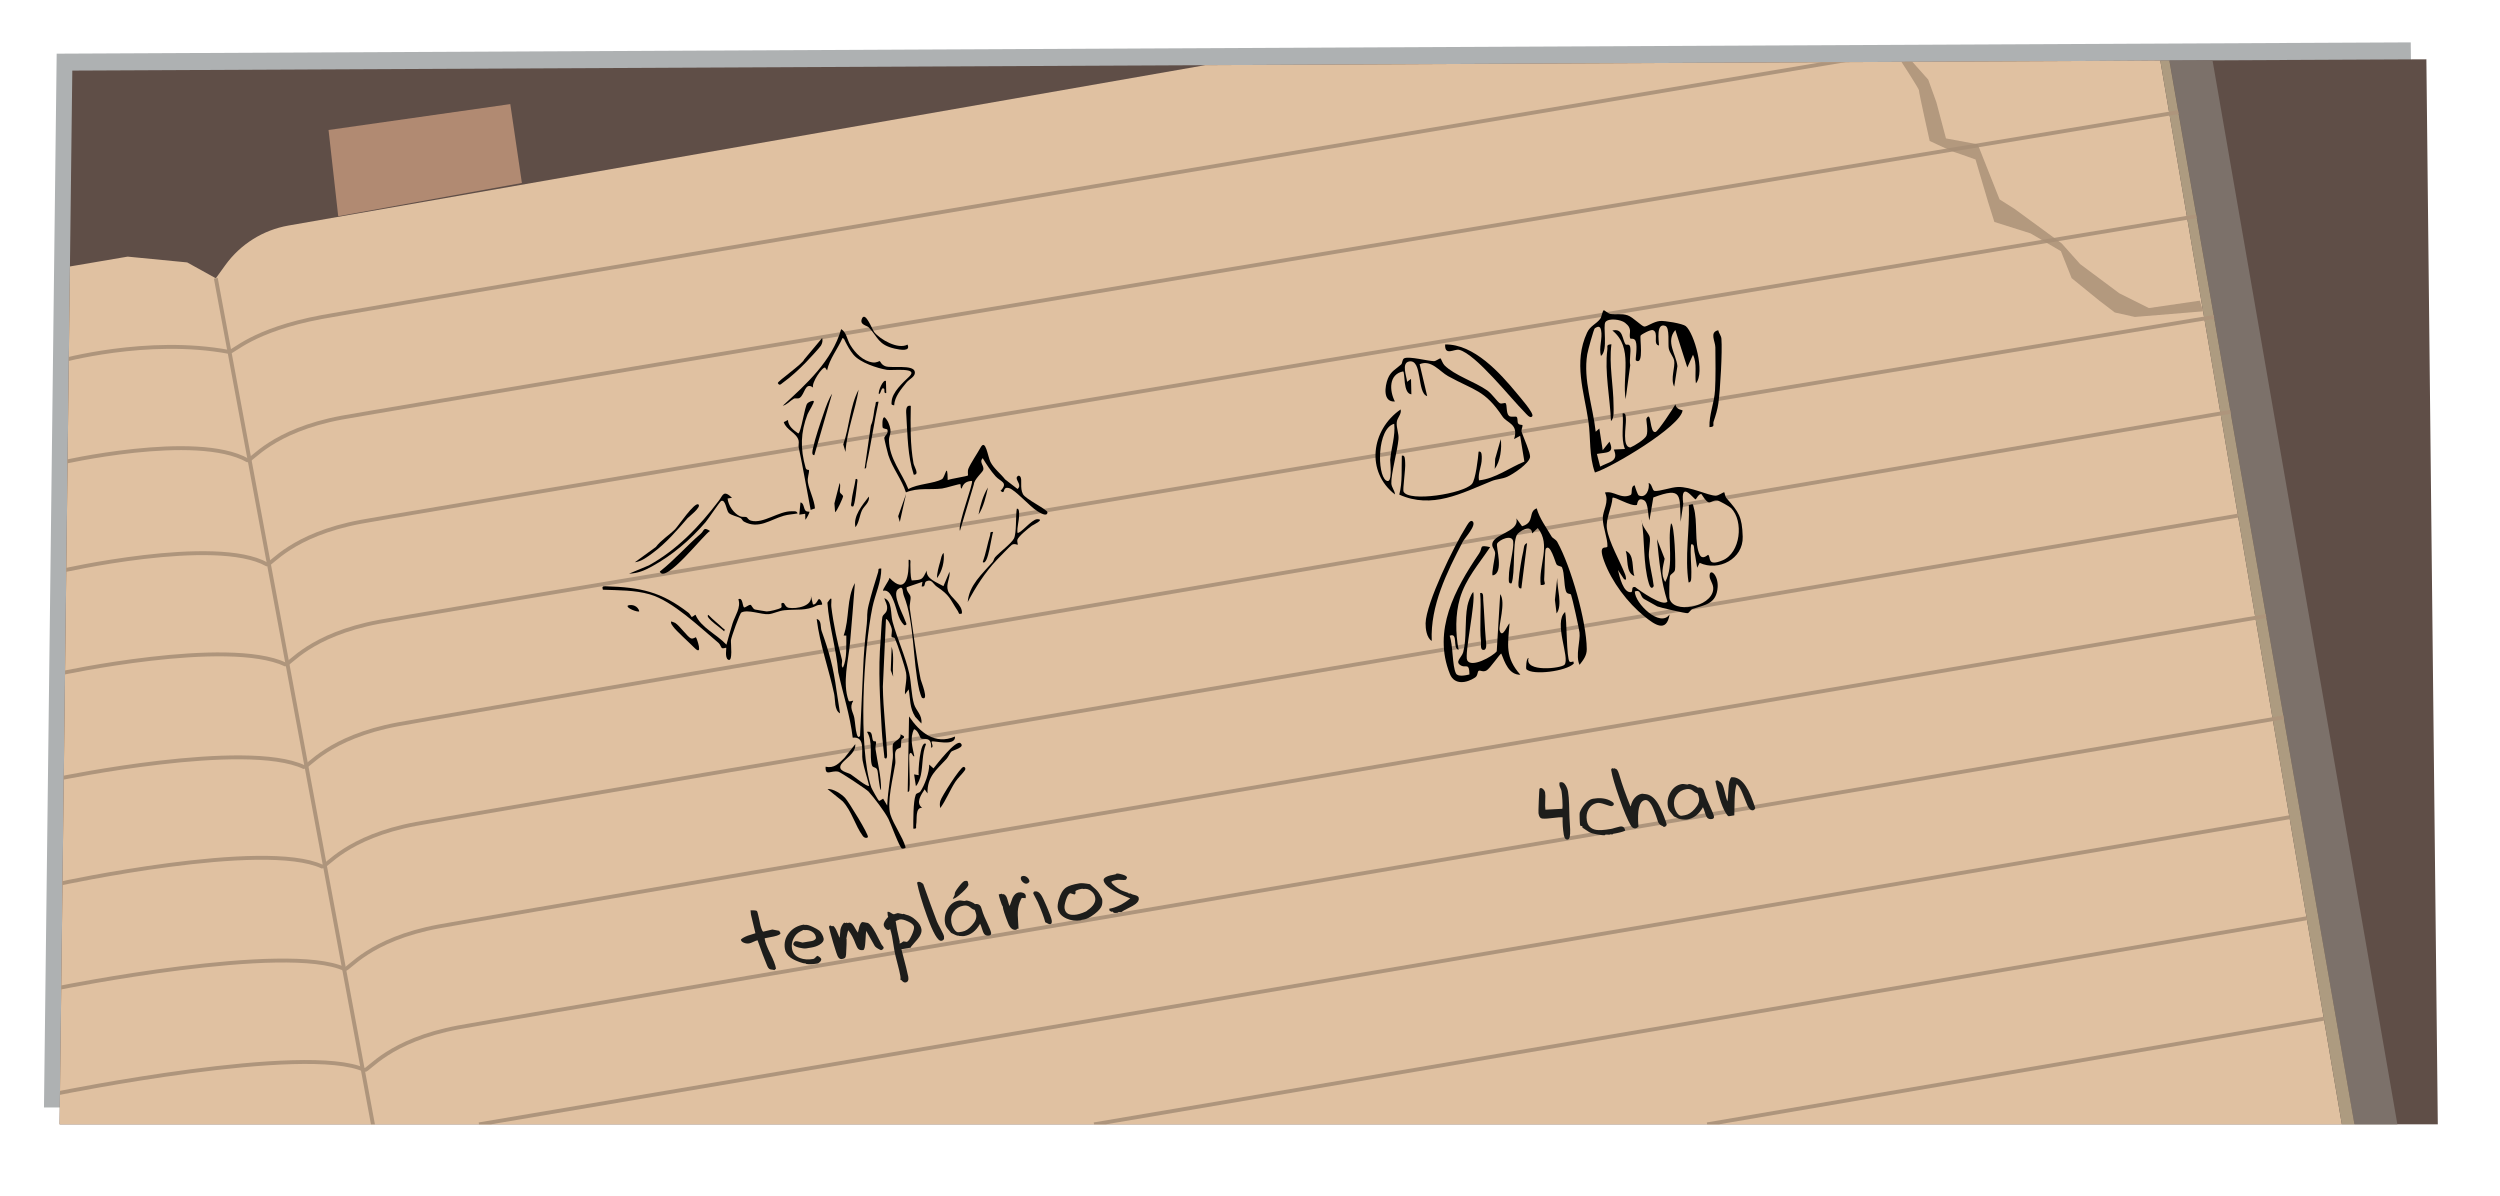
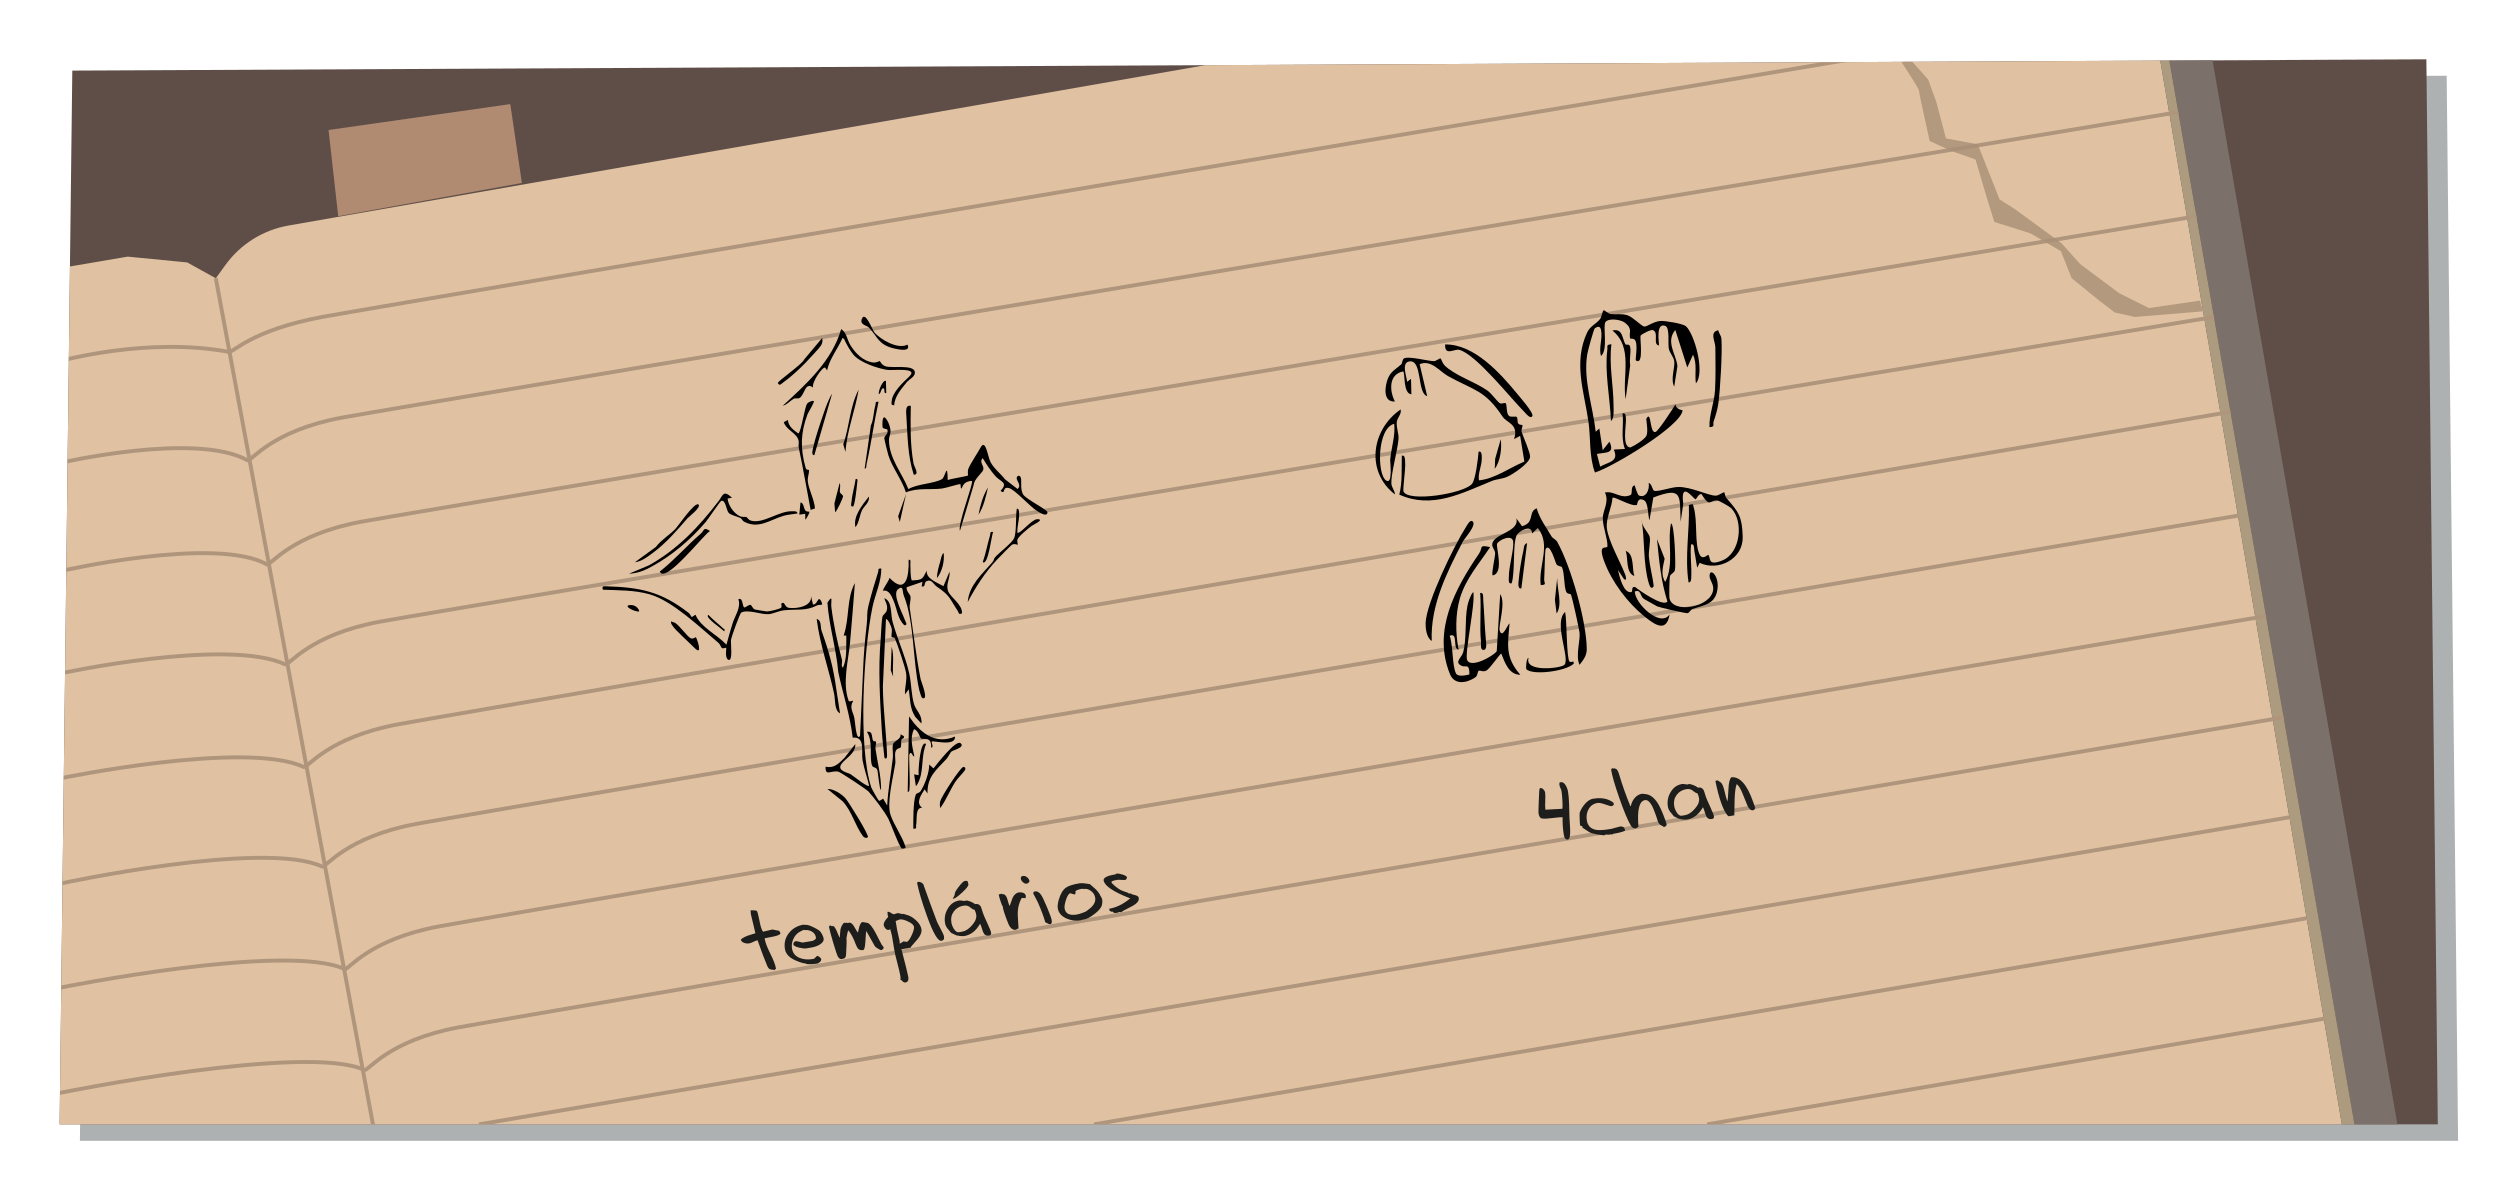
<svg xmlns="http://www.w3.org/2000/svg" id="Camada_2" data-name="Camada 2" viewBox="0 0 1920 918">
  <defs>
    <style>
      .cls-1 {
        fill: #5f4e47;
      }

      .cls-2 {
        fill: #e0c1a1;
      }

      .cls-3 {
        fill: #b18a72;
      }

      .cls-4, .cls-5 {
        fill: none;
      }

      .cls-6 {
        fill: #7c716a;
      }

      .cls-7 {
        fill: #a78e75;
        opacity: .8;
      }

      .cls-8 {
        fill: #ad9b80;
      }

      .cls-9 {
        fill: #1d1d1b;
      }

      .cls-10 {
        fill: #aeb1b2;
      }

      .cls-5 {
        stroke: #ae957c;
        stroke-miterlimit: 10;
        stroke-width: 3px;
      }

      .cls-11 {
        clip-path: url(#clippath);
      }
    </style>
    <clipPath id="clippath">
      <polygon class="cls-4" points="55.53 54.22 45.77 863.51 1872.23 863.51 1863.46 45.54 55.53 54.22" />
    </clipPath>
  </defs>
  <g id="Cena_1c" data-name="Cena 1c">
    <rect class="cls-4" x="0" width="1920" height="918" />
  </g>
  <g id="Cena_1f" data-name="Cena 1f">
-     <polygon class="cls-10" points="43.53 41.22 33.77 850.51 1860.23 850.51 1851.46 32.54 43.53 41.22" />
+     <polygon class="cls-10" points="71.12 66.84 61.36 876.14 1887.82 876.14 1879.05 58.17 71.12 66.84" />
    <g class="cls-11">
      <g>
        <polygon class="cls-1" points="45.77 45.04 1872.23 45.54 1872.23 863.51 45.77 863.51 45.77 45.04" />
        <path class="cls-2" d="M45.77,206l52.27-8.91,45.73,4.45,21.98,12.18,7.33-10.15c11.58-16.05,28.98-26.95,48.48-30.36L954.23,45.04l704.73.74,139.58,817.73H45.77V206Z" />
        <polygon class="cls-3" points="259.75 166.06 252.32 99.83 391.9 79.94 400.81 140.52 259.75 166.06" />
        <polygon class="cls-6" points="1665.9 45.04 1698.98 45.04 1841.19 863.51 1808.23 863.51 1665.9 45.04" />
        <polygon class="cls-8" points="1658.96 45.78 1665.9 45.54 1808.23 863.51 1798.54 863.51 1658.96 45.78" />
        <path class="cls-5" d="M45.77,277.41s67.38-18.93,130.19-7.13c3.12.45,17.52-16.78,71.2-26.8,53.68-10.02,1177.15-198.44,1177.15-198.44" />
        <path class="cls-5" d="M45.77,355.59s104.94-24.28,144.44-2.02c3.12.45,18.49-22.78,72.17-32.8S1672.96,86.11,1672.96,86.11" />
        <path class="cls-5" d="M45.77,438.74s119.86-27.48,159.35-5.22c3.12.45,18.49-22.78,72.17-32.8,53.68-10.02,1409.57-234.66,1409.57-234.66" />
        <path class="cls-5" d="M45.77,517.29s128.85-27.84,173.45-6.98c3.12.45,18.49-22.78,72.17-32.8,53.68-10.02,1408.93-234.12,1408.93-234.12" />
        <path class="cls-5" d="M45.77,597.85s143.05-29.62,187.65-8.76c3.12.45,18.49-22.78,72.17-32.8,53.68-10.02,1407.41-240.02,1407.41-240.02" />
        <path class="cls-5" d="M45.77,678.7s157.11-34,201.71-13.14c3.12.45,18.49-22.78,72.17-32.8,53.68-10.02,1399.08-236.75,1399.08-236.75" />
        <path class="cls-5" d="M45.77,758.59s174.41-35.14,219.01-14.28c3.12.45,18.49-22.78,72.17-32.8,53.68-10.02,1403.34-238.41,1403.34-238.41" />
        <path class="cls-5" d="M45.77,839.37s189.63-38.42,234.23-17.56c3.12.45,18.49-22.78,72.17-32.8,53.68-10.02,1401.66-238.12,1401.66-238.12" />
        <line class="cls-5" x1="367.88" y1="863.51" x2="1758.28" y2="627.65" />
        <line class="cls-5" x1="165.75" y1="213.72" x2="286.66" y2="864.79" />
        <line class="cls-5" x1="1771.52" y1="705.23" x2="840.23" y2="863.51" />
        <line class="cls-5" x1="1311.09" y1="863.51" x2="1784.69" y2="782.38" />
        <path class="cls-7" d="M1460.14,47.25s13.91,21.29,13.63,22.14,8.23,38.89,8.23,38.89c0,0,17.03,7.95,19.02,8.52s16.18,5.68,16.18,5.68l9.65,32.64,4.83,15.33,27.82,8.8,23.28,13.63,8.23,20.72,21.29,17.32,11.92,9.08,15.33,3.41,52.41-4.31-2.5-8.2-39.12,5.7-22.71-11.35-30.09-22.43-14.19-15.9-36.05-26.4-11.64-7.38-16.75-42.3-24.41-4.54-7.38-27.82-6.24-17.32-13.91-15.61-7.47.03" />
      </g>
    </g>
    <g>
      <g>
        <path d="M676.83,436.61c.14,10.06-4.8,20.07-6.78,29.64-6.84,32.97-11.16,107.12-.94,138.4.39,1.21,5.41,10.1,5.95,10.37s2.38-1.31,3.19-1.66l3.11,5.31c.64-12.24,2.89-24.34,4.34-36.47.38-3.18-.61-7.98.11-10.71.61-2.32,6.55-3.78,5.77-7.57l2.49,1.38c1,1.96-1.52,1.72-1.81,2.84-.45,1.71.1,4.96-.62,5.91-.62.81-2.74.4-3.74,2.74-1.12,2.61.1,6.95-.34,9.8-1.54,9.93-6.62,29.72-3.72,38.96,2.43,7.72,9.25,16.88,11.66,25.1.17.93-2.12,1.14-2.75,1.03-1.79-.29-8.69-19.41-10.41-22.71-3.09-5.91-10.89-16.17-15.36-21.11-1.35-1.49-21.37-14.83-23.15-15.22-5.68-1.24-10.09,4-9.77-3.78,6.76,1.36,10.09-2.47,14.54-6.87l8.26-10.48c.51,7.17-8.24,11.42-10.77,15.41-3.33,5.24,4.86,6.25,7.28,7.75,1.79,1.11,13.07,10.36,14.12,8.76-1.45-6.23-3.91-13.27-5.03-19.47-1.17-6.51,2.43-18.53-7.57-17.43-2.02-17.14-7.48-33.49-11.09-50.25-1.53-17.98-7.1-35.67-8.35-53.42,4.69-7.18,2.55-.55,3.01,3.24,1.59,13.11,4.78,27.93,8.17,40.62.48,1.8-.99,4.85.74,6.08,3.33-7.09,2.42-16.86,2.61-24.68l-2.07-.02c4.6-12.79,2.11-28.6,8.66-40.32-1.25,15.29-2.33,30.64-3.75,45.93-1.29,13.92-6.04,30.48-1.1,44.4.47,1.33,2.99-.2,3.57.1-3.34,5.33.03,8.65.83,13.18.7,3.94.86,8.81,1.9,12.44.44,1.53,1.12,3.21,2.5,1.33.65-16.65,1.64-33.38,2.3-50.03.52-13.18,1.37-22.57,2.87-36.04.72-6.46-.36-7.23,1.54-14.94,1.9-7.68,4.62-16.73,7.2-24.86.55-1.73-.69-2.8,2.41-2.68Z" />
        <path d="M697.65,375.61c7.03-4.1,19.48-4.1,25.8-7.62,2.38-1.32,4.19-14.39,4.38.7,2.28-1.01,15.14-2.92,15.6-3.57.15-.21-.53-3.12.34-5.26,1.65-4.02,6.84-11.66,9.35-16.22,3.88-7.05,5.44,6.96,7.55,11.12,2.55,5.03,7.8,8.95,11.23,13.39l9.58,7.41c3.34-2.82-.76-6.1-.71-8.53.02-.84,1.5-2.65,2.75-1.03,1.86,2.41-.49,8.58,2.11,13.52,2.04,3.88,18.94,11.85,18.82,13.95-.22,3.98-6.23.06-7.83-.94-5.94-3.71-16.95-16.38-21.64-17.66-5.75-1.58-2.32,5.6-6.56,2.11,6.28-6.59-.09-6.97-3.83-11.19-3.7-4.17-7.01-9.11-9.84-13.91-3.18,3.17,1.54,5.84.3,9.22-.63,1.72-6.99,7.23-7.12,10.86l-10.7,35.78c-1.98-5.1,10.82-37.28,9.18-38.4-4.19.26-6.61,1.81-7.79,5.82-1.31.12-.52-2.86-1.1-3.31-.57-.44-11.05,2.96-13.99,3.33-9.3,1.18-18.5-.82-27.79,2.97-3.14-9.97-10.32-18.56-13.53-28.67-.48-1.51-3.16-12.4-3.09-13.07.19-1.87,3.41-3.39,2.42-6.31-.33-.97-3.13-.49-3.7-1.88-.15-.36-.67-8.13,1.57-7.69,2.36,1.94,4,6.3,4.4,9.17.51,3.63-1.13,5.55-1.09,8.3.23,14.43,10.02,25.13,14.91,37.59Z" />
        <path d="M700.2,445.78c8.52-.46,8.04-.79,11.57-7.55-.76,6.29,7.9,9.07,12.79,11.94l4.68-11.12c.61,4.97-2.89,9.38-1.24,14.56,1.67,5.22,11.51,10.62,10.75,17.53-2.86.99-2.08-.25-3.12-1.83-6.51-9.84-5.8-11.8-16.28-18.87-2.64-1.78-3.79-6.12-7.97-3.97-1.93.99-.22,4.6-3.55,3.91l.61-3.54-12.1,4.15c-.52,2.89,2.47,5.12,2.89,7.05.5,2.33-.96,6.14-.48,9.36,2.55,17.15,4.97,37.56,8.3,54.3.28,1.41,6.82,17.18,1.06,14.25-.43-.22-1.87-4.83-2.13-5.98-5.15-22.86-3.61-51.9-11.86-72.56-1.26-3.16-.05-8.38-4.5-4.86-4.65,3.68,3.81,19.08,5.49,24,.52,1.52,2.34,3.63-.66,3.63-5.12-5.1-5.57-12.63-8.21-18.85-1.55-3.66-3.61-8.65-7.97-7.61-.85-.87,4.5-7.47,4.85-9.95,12.9,13.62,15.09-1.84,14.69-13.81,2.1-.55,1.27,2.23,1.35,3.5.24,4.11-.19,8.25,1.04,12.33Z" />
        <path d="M531.07,473.74c.74.36,2.79-1.8,3.09-1.6,4.09,9.87,16.54,15.14,23.74,22.99,1.55-5.55,3.03-11.06,4.77-16.55,1.83-5.75,6.6-12.08,4.39-18.36,3.53-1.86,3.05,5.57,4.43,6.27.74.37,3.33-1.96,4.73-1.99,1.12-.02,1.61,2.93,3.59,3.6.43.14,8.38,1.47,8.98,1.48,2.27.05,9.09-1.62,10.92-2.72,1.66-1-1.2-4.16,1.89-3.81,1.11.13,1.42,3.36,4.28,3.77,5.88.85,18.41-1.12,16.87-9.3l1.6,6.7c2.44.53,3.76-3.99,4.57-4.14,1.19-.21,2.95,3.54,2.39,4.24-.24.3-2.78.09-3.85.65-8.47,4.42-15.66,2.76-24.95,3.69-4.55.46-8.66,2.74-12.18,3.02-5.63.45-16.02-3.92-20.99-1.25-1.18.63-7.66,18.64-7.97,21.24-.25,2.11,1.74,17.58-2.3,14.87-2.58-1.74-.97-8.79-1.37-9.03-.29-.18-2.15.72-3.13.24-.9-.44-1.46-2.92-2.68-3.93-14.35-11.98-35.23-32.26-52.85-37.35-11.61-3.36-24.02-3.07-36.04-3.57-.85-2.61.05-2.7,2.44-2.63,26.53.77,42.36,4.14,63.37,20.38,1.13.87,2.1,3.02,2.27,3.11Z" />
        <path d="M707.64,555.68l-4.73-5.14c-4.42-7.06-3.65-13.12-5.04-21.13l-2.86,3.9c-.26-5.49,1.81-11.17.83-16.71-.8-4.49-6.62-22.12-8.61-26.36-.45-.95-2.29-.52-2.48-1.21-.41-1.56.65-3.83,0-6.45-.36-1.48-2.41-6.89-4.33-7.19l-2.38,51.98c.19,17.53,2.64,35.16,3.22,52.6.06,1.72-.39,3.58-2.01,2.01-.69-6.91-1.65-14.16-2.04-21.07-1.35-23.81-2.88-45.99-.86-69.92.36-4.26.66-14.13,1.3-17.04.56-2.52,3.38-2.81,3.64-6.48.24-3.45-1.28-5.11-2.16-8.08,6.27,2.31,4.72,12.01,6.33,17.98,3.58,13.25,9.86,26.47,12.84,39.84,1.66,7.42,1.56,16.61,3.7,23.62,1.52,4.99,6.52,8.33,5.62,14.86Z" />
        <path d="M675.63,277.3c.53.25,1.17,2.91,4.54,4.04,4.61,1.54,20.95-1.43,22.33,3.91,1.01,3.91-4.08,5.77-6.28,8.47-4.09,5.03-9.18,10.89-9.51,17.61-2.55-.39-2.05-1.01-1.95-2.88.38-7.15,8.74-14.69,13.52-19.24,7.74-7.38-13.1-4.46-17.08-5.15-7.53-1.29-20.56-5.54-25.65-11.53-2.64-3.11-4.78-7.09-6.42-10.32-.56-1.09-.6-2.09-2.08-2.66-3.61,8.35-10,16.05-11.85,24.9l-1.46-2.08c-1.98-1.11-10.82,11.81-9.25,15.28-6.36-4.7-6.36,5.42-10.39,7.95-1.36.85-3.17-.09-4.5.64-2.88,1.59-5.13,4.63-8.43,5.35,18.06-16.58,37.82-34.37,44.85-58.83,4.16,2.51,4.44,7.96,7.04,12.24,3.74,6.17,9.8,12.42,17.35,13.38,2.77.35,5-1.2,5.24-1.08Z" />
        <path d="M562.17,382.3l-3.37.55c.45,5.3,4.79,11.47,9.52,13.63,1.86.85,3.61.14,5.02.68.76.29,1.18,2.08,3.49,2.71,9.38,2.59,21.49-7.61,31.42-7.21,1.7.07,3.53-.53,4.32,1.64-3.49.69-7.13.78-10.57,1.77-10.51,3.01-19.43,10.68-30.72,4.48-1.05-.58-1.58-2.19-2.51-2.67-2.01-1.05-7.43-2.18-9.12-3.97-1.91-2.02-2.31-10.52-5.78-9.18-.94.37-9.97,13.94-11.99,16.29-11.56,13.49-25.5,25.37-41.15,33.97-5.76,3.16-10.88,5.35-17.62,5.59l15.2-6.37c21.97-12.19,38.82-29.98,53.84-49.77,3.04-4,3.4-8.54,10.02-2.15Z" />
        <path d="M624.9,308c1.01.63-4.04,8.38-4.69,10.09-5.4,14.12-5.68,26.35-1.48,41.24.6,2.12,2.56,1.22,2.6,1.76.18,2.38-1.44,5.72-.84,9.41.99,6.12,4.93,13.45,5.4,19.95l-3.31,1.17c-3.04-15.91-5.78-32.07-9.17-47.96-.37-1.71.37-3.62-.12-5.45-1.57-5.88-9.46-7.88-11.36-14.01l3.2-1.65c.25,4.82,4.33,7.79,7.95,10.34,2.07-.32,4.91-20.67,6.9-23.01,1.04-1.22,4.09-2.41,4.92-1.89Z" />
        <path d="M733.45,565.65c.62,8.12-17.13,2.78-17.91,3.87-.5.7,1.97,4.6-.44,4.69.51-9.03-5.72-5.83-7.82-7.11-.64-.39-2.28-6.62-5.33-7.05-3.37,6.88-1.14,13.83.25,20.75-1.35.88-1.96-4.58-3.72-1.74-.67,1.09.61,21.32.06,25.67-.15,1.22.26,3.47-1.42,3.45l1.02-57.98c8.25,12.22,19.9,22.1,35.3,15.46Z" />
        <path d="M737.7,570.79c3.74,3.18-5.32,5.12-7.03,6.41-.79.6-2.49,4.26-3.65,5.53-7.82,8.56-15.01,13.54-14.7,26.61l-2.19-3.12c-2.72,4.11-7.1,10.45-1.9,14.15-5.52-.31-3.77,8.7-4.63,13.21-.37,1.92,1.05,2.93-2.17,2.86-.02-6.11-.19-20.69,1.84-26.02.6-1.57,2.65-1.26,3.58-2.58,3.22-4.59,7.02-14.91,6.76-20.67l3.31,2.95c2.34-2.95,17.25-22.34,20.78-19.34Z" />
        <path d="M645.14,547.84c-4.49-2.23-3.54-10.36-4.52-14.97-4.05-19.02-10.98-37.85-13.41-57.49,3.97.98,2.72,6.19,3.78,9.17,5.98,16.72,9.06,28.24,11.44,45.73.8,5.86,1.96,11.7,2.71,17.56Z" />
        <path d="M781.4,409.14c1.89,1.36,10.95-10.36,15.17-10.4,6.4-.06-3.52,4.6-4.08,5.01-2.66,1.96-10.48,8.22-11.17,10.87-.31,1.19.5,3.41.31,3.74-.14.25-2.44-1.24-4.54.06-.81.5-10.08,10.01-11.61,11.64-9.04,9.64-16.1,20.69-22.26,32.31.95-12.91,11.18-21.67,19.05-30.7.92-1.05,1.04-2.66,2.02-3.77,3.21-3.62,12.39-10.47,14.37-14.24,2.22-4.22,1.24-17.59,2.25-22.95,2.02-.52,1.74,3.6,1.75,4.8.04,4.6-1.64,9.02-1.27,13.62Z" />
        <path d="M536.33,387.4c2.78,1.83-7.57,9.73-8.23,10.5-7.97,9.24-16.62,19.28-26.59,26.62-4.17,3.07-8.66,6.67-13.94,7.29l16.11-11.73c3.92-5.27,10.77-9.44,14.98-13.85,2.3-2.41,14.74-20.78,17.68-18.84Z" />
        <path d="M666.54,642.9c-.71.94-2.66.8-3.89-.86-5.91-7.93-8.46-19.12-15.51-26.66l-11.65-9.4c4.37-.39,10.64,3.73,13.56,6.8,2.62,2.75,18.54,28.72,17.49,30.11Z" />
        <path d="M699.49,311.71c-.23,14.67-.55,29.7,2.1,44.19.45,2.46,4.87,8.8.16,8.67-4.71-14.45-4.7-29.86-5.65-44.83-.24-3.75-.88-8.94,3.39-8.04Z" />
        <path d="M670.73,569.11c.25.32,1.93-.03,2.07.63.23,1.1-.68,3.6-.38,5.7,1.49,10.48,4.41,20.71,4.23,31.23-1.28.19-2.21-13.36-2.86-15.23-.99-2.85-3.48-1.36-4.2-3.91-2.03-7.18,1.06-18-3.76-25.48,5.05-1.01,3.26,4.97,4.91,7.06Z" />
        <path d="M696.97,264.66c2.63,5.58-5.82,3.99-9.8,3.09-12.7-2.87-12.86-8.79-19.9-16.27-1.54-1.64-7.53-1.94-5.19-6.98,2.57-5.54,7.99,8.97,9.31,10.58,4.65,5.7,18.26,13.52,25.57,9.59Z" />
        <path d="M631.42,259.58c.59,2.12.13,3.97-.92,5.84-.74,1.33-9.54,10.78-11.39,12.7-5.18,5.38-11.92,11.57-17.99,15.89-1.25.89-2.44,2.64-3.75.23-.65-1.2,19.12-14.76,20.27-18.2l13.78-16.46Z" />
        <path d="M722.15,620.58c-.47-1.86-.48-3.63.03-5.49.91-3.32,15.24-25.77,17.72-26.1,1.03-.14,2.14,1.12,1.01,2.73-1.88,2.68-5.36,5.84-7.23,8.74-4.18,6.48-7.02,13.88-11.53,20.12Z" />
        <path d="M625.42,349.55c-2.49.33-1.31-4.08-1.05-5.29,1.66-7.76,5.61-19.3,8.27-27.05,1.61-4.7,3.7-10.74,6.43-14.84l-13.66,47.18Z" />
        <path d="M518.55,478.4c3.62,2.35,9.41,10.67,11.96,11.8,1.87.83,3.64-1.02,3.97-.75.57.47,5.95,15.36-1.31,7.94-3.84-3.93-13.89-12.87-16.21-16.18-.88-1.26-1.78-2.12-1.66-3.87.1-.17,2.7.7,3.24,1.06Z" />
        <path d="M674.72,308.53c-3.5,15.83-5.61,32.15-9.2,47.95-.29,1.27.18,3.42-1.48,3.4l4.79-33.11c2.28-4.9,1.99-10.54,3.47-15.57.53-1.81-.6-2.77,2.43-2.67Z" />
        <path d="M711.19,571.36c-3.09,7.53-2.33,16.05-3.93,23.71-.51,2.44-2.01,6.94-3.86,8.69l-1.37-9.04,3.55.62c-.62-1.9.97-27.46,5.62-23.98Z" />
        <path d="M641.36,393.41l-.53-6.82,4.02-15.68c1.03,2.25-.28,5.35.3,7.29.3,1.01,2.34,1.8,2.34,3.14,0,.68-4.6,11.24-6.14,12.08Z" />
        <path d="M656.99,404.91c-1.96-8.53,5.31-17.04,10.28-23.54.87,4.49-3.78,7.27-5.31,10.64-1.84,4.06-2.21,9.43-4.97,12.9Z" />
        <path d="M762.79,408.51c-1.21,1.48-3.75,26.43-8.04,23.18,2.41-6.65,3.52-13.76,5.62-20.5.55-1.75-.67-2.8,2.42-2.68Z" />
        <path d="M545.31,407.82c-3.69,1.24-34.48,41.29-38.59,31.13,11.24-8.82,20.71-19.82,31.5-29.13,2.81-2.42,1.78-5.51,7.08-2Z" />
        <path d="M556.1,484.9c-.54-1.26-15.53-10.94-12.07-12.68,3.43,3.7,7.58,6.72,11.16,10.25.93.92,1.99.47.91,2.44Z" />
        <path d="M649.34,347.08l-1.72-5.79c4.83-13.61,5-29.18,11.81-42.01-2.64,16.07-9.03,31.43-10.09,47.8Z" />
        <path d="M657.15,367.88c2.08-.57,1.22,2.15,1.13,3.34-.18,2.44-1.81,17.47-3.15,17.75-2.47.52-1.19-2.92-1.13-3.81.45-5.81,2.33-11.55,3.14-17.29Z" />
        <path d="M621.6,393c.45.43-2.16,5.35-3.09,6.19l-.12-4.6-4.53.67.91-9.38c2.64.24,2.33,4.66,3.9,6.33.9.96,2.76.63,2.92.78Z" />
        <path d="M719.61,443.98c-.06-4.04,1.36-8.83,2.48-12.72.53-1.84,1.04-5.68,2.66-6.56.73,6.47-1.16,14.13-5.14,19.28Z" />
        <polygon points="691.06 400.88 689.8 396.44 695.88 379.34 691.06 400.88" />
        <path d="M751.52,395.17c1.17-6.78,3.59-15.05,7.23-20.76-1.53,6.8-3.36,15.03-7.23,20.76Z" />
        <path d="M685.97,519.65l-1.87-4.89.7-18.05c2.23,7.62.31,15.24,1.17,22.95Z" />
        <path d="M680.4,292.63l.24,9.21c-2.16.7-1.03-2.71-1.64-3.23-2.28-1.93-2.19,3.65-3.99,4.09-.92-2.01,3.35-11.77,5.39-10.07Z" />
        <path d="M490.96,469.47c-.79,1.03-10.49-2.45-8.76-4.44,3.52-1.22,7.89.59,8.76,4.44Z" />
      </g>
      <g>
        <path class="cls-9" d="M599.38,716.5c.17,1.04-1.53,1.95-5.11,2.72-1.53.3-3.81.75-6.86,1.35-.12.11-.16.3-.11.58.44,2.66,1.88,6.42,4.31,11.27,2.43,4.85,3.87,8.63,4.32,11.34l.03.2c-.28.28-.72.65-1.33,1.12-.3-.13-.74-.29-1.32-.48l-.05.08-.25.18c-.23,0-.36-.1-.39-.28-1.4.14-2.51-.74-3.33-2.64-2.14-5.02-4.63-11.62-7.48-19.81-.77.13-1.84.53-3.22,1.2-1.38.67-2.45,1.07-3.22,1.2-1.27.21-2.55.08-3.84-.4-1.58-.57-2.42-1.43-2.52-2.57.99-1,2.73-1.98,5.21-2.95.78-.31,2.76-.95,5.94-1.89l-3.42-14.3c-.15-.9-.26-1.99-.34-3.28,1.1-.04,1.96-.05,2.57-.01,1.26.07,2.05.26,2.36.58.31.32.79,2.02,1.44,5.11l1.26,5.91c.91,3.28,1.67,4.87,2.25,4.77.77-.13,1.91-.4,3.44-.82s2.68-.69,3.44-.82c.09-.01,1.84.32,5.24,1,.62.96.95,1.51.97,1.65Z" />
        <path class="cls-9" d="M632.53,720.65c.31,1.85-.74,3.48-3.15,4.9-1.77,1.04-3.79,1.74-6.04,2.12l-4.12.69c-1.26.21-3.13.01-5.59-.6-2.76-.7-4.21-1.52-4.37-2.47-.07-.45.07-.95.45-1.5.37-.55.78-.86,1.23-.94.63-.1,1.65.05,3.06.46,1.41.41,2.19.61,2.32.59l7.24-1.2c.77-.13,1.46-.43,2.07-.9.79-.55,1.13-1.16,1.01-1.84-.33-1.98-1.35-3.48-3.08-4.49-1.72-1.01-3.6-1.39-5.65-1.15-.3-.13-.58-.18-.86-.13l-2.5,1.25c-2.22,1.11-3.94,2.92-5.14,5.44-1.2,2.52-1.59,5.04-1.17,7.56.6,3.61,2.68,6.07,6.23,7.37,2.87,1.1,6.24,1.33,10.12.68.5-.08,1.04-.45,1.62-1.1.75-.77,1.21-1.22,1.38-1.34,1.27.39,2.3,1.17,3.1,2.33.13.77-.16,1.53-.87,2.3-.71.77-1.47,1.22-2.28,1.35-3.61.6-6.51.67-8.72.2l-.23-.52-.26.11c-.72.12-2.04-.17-3.97-.87-3.2-1.13-5.62-2.31-7.26-3.52-2.43-1.77-3.85-3.95-4.28-6.52-.78-4.69.27-8.82,3.15-12.41,2.76-3.47,6.5-5.6,11.24-6.39.41.21.86.27,1.35.19,1.13-.19,2.97.32,5.53,1.51,2.16.99,3.89,1.97,5.22,2.96.64.5,1.29,1.37,1.97,2.63s1.08,2.33,1.23,3.24Z" />
        <path class="cls-9" d="M678.64,727.58c.08.5-.11.96-.57,1.38-.46.43-.96.68-1.5.77-.05-.04-.43-.23-1.14-.57-1.97-.97-3.21-1.9-3.73-2.79-1.19-2.12-3.33-5.93-6.42-11.44-.16.44-.38,3.17-.66,8.17-.23,4.21-.79,6.39-1.69,6.54-1.58.26-2.83-.04-3.76-.9-.67-.68-1.33-1.86-1.98-3.56-1.62-4.46-3.51-8.03-5.68-10.73-.4.67-.9,2.79-1.51,6.37l.17.6c.13.77,0,4.61-.38,11.53-.08,1.22-.33,2.07-.76,2.56-.43.49-1.25.83-2.47,1.04-1.17.2-2.17-.4-3.01-1.79-.57-.92-1.8-4.57-3.69-10.92-1.81-6.14-2.85-10.02-3.12-11.64-.13-.81.2-1.29,1.01-1.42.14-.02.34.07.6.28.27.21.47.33.61.35l.91-.36c1.1.75,2.15,2.41,3.16,5,1.01,2.59,1.64,3.93,1.89,4.03l.52-6.07c.47-2.21,1.4-4.01,2.79-5.4.34.13.9.25,1.66.35l.08-.36.19-.1.98.46c.52-.23.75-.34.71-.33,1.49-.25,2.85.73,4.1,2.93,1.58,2.84,2.56,4.39,2.93,4.66.52-2.45.89-3.99,1.11-4.63.71-2.16,1.49-3.3,2.35-3.45.23-.04,1.61.2,4.15.7,1.65.75,3.62,3.25,5.9,7.5,1.03,2.01,2.57,4.99,4.62,8.96.07.17.36.54.84,1.11.49.57.75.96.79,1.19Z" />
        <path class="cls-9" d="M707.67,713.68c.29,1.71-.27,3.65-1.67,5.82-.77,1.19-2.16,2.88-4.16,5.06-1.61,1.75-2.43,2.83-2.45,3.25l-7.1,1.18c3.12,11.81,4.88,18.88,5.26,21.19.43,2.59-.28,4.04-2.13,4.35-.99.17-2.01-.41-3.06-1.71l-.82-.35c.14-.86.11-1.87-.09-3.04-.37-2.21-1.13-5.48-2.29-9.8-1.16-4.32-1.92-7.59-2.29-9.8-.32-1.94-.62-3.74-.9-5.41-.44-2.94-.75-4.81-.93-5.61-.43-2.01-.91-3.81-1.45-5.39-.38.48-.69.74-.91.78-.9.15-1.75-.19-2.53-1.01-.79-.82-1.26-1.71-1.42-2.66-.26-1.58.87-3.71,3.39-6.36-.16-.39-.28-.84-.36-1.34-.14-.82-.2-1.64-.2-2.48l.68-.11c.36-.06,1.08.26,2.14.96,1.07.7,1.8,1.02,2.21.95.31-.05.78-.2,1.39-.44.61-.24,1.07-.39,1.39-.44.22-.04.89.08,2.01.36,1.11.28,1.81.42,2.08.42l.37-.27c.45.2,1.12.44,1.99.71,2.54.5,5.05,1.89,7.54,4.15,2.49,2.27,3.93,4.62,4.33,7.04ZM701.95,711.82c-.25-1.49-1.8-2.87-4.65-4.16-2.67-1.27-4.79-1.77-6.37-1.51-.32.05-1.34.45-3.07,1.21l1.15,6.9c.17.99.49,2.43.96,4.32.48,1.89.8,3.33.96,4.32.13.77.05,1.31-.21,1.63l1.16-.19,1.94-1.36c.58.13,1.46.27,2.65.39,1.1-.41,2.34-2.12,3.72-5.14s1.97-5.15,1.76-6.41Z" />
        <path class="cls-9" d="M725,719.24c.03.18.03.48.01.9-.02.42-.02.72.01.9-.46.87-1.12,1.37-1.97,1.51-2.71.45-6.43-5.93-11.17-19.13-3.79-10.53-6.32-19.03-7.58-25.5.31-.37.62-.59.94-.64,1.17-.2,2.45.38,3.83,1.72,3.69,10.46,7.18,20.03,10.47,28.7.32.83,1.33,2.81,3.01,5.96,1.48,2.77,2.3,4.62,2.46,5.57Z" />
        <path class="cls-9" d="M761.16,716.42c.2,1.17-.32,1.86-1.53,2.06-1.67.28-2.94-.14-3.82-1.24-.53-.7-1.08-2.01-1.63-3.93-.55-1.92-1.05-3.22-1.48-3.89-3.08,5.47-7.11,8.62-12.12,9.45-.59.1-1.35.11-2.29.03-1.13-.14-1.91-.19-2.32-.17v-.42l-.29-.09.04.27-.18.17c-.32.05-2.01-.68-5.09-2.21-.64-.77-1.6-1.93-2.87-3.48-.95-1.23-1.54-2.57-1.78-4.01-.65-3.92.01-7.58,2-10.97,2.08-3.64,5.04-5.77,8.87-6.41.54-.09,1.33-.03,2.36.16,1.03.2,1.81.25,2.36.16l.17-.24.2-.03c.77-.13,1.97.14,3.61.79,1.64.66,2.79,1.3,3.45,1.93,1.98-.37,3.44.24,4.41,1.84.19.29.74,1.96,1.67,5,.39,1.23,1.52,3.87,3.4,7.91,1.73,3.7,2.69,6.13,2.88,7.3ZM749.74,702.48c-.17-.99-.55-2.22-1.17-3.7-.94-.12-2.17-.82-3.67-2.1-1.29-1.08-2.92-1.46-4.9-1.13-3.19.53-5.68,2.01-7.47,4.44-1.79,2.43-2.42,5.24-1.88,8.44.28,1.67.89,3.28,1.84,4.84,1.26,2.02,2.56,2.91,3.91,2.69l2.49-.42c2.61-.43,5.13-2.06,7.57-4.87,2.6-2.93,3.7-5.66,3.28-8.19ZM743.71,679.23c.17,1.04-1.39,3.08-4.68,6.13-3.29,3.05-5.57,4.68-6.83,4.89l-.44-.14c.1-.2.42-.79.96-1.76.43-.77.61-1.35.54-1.76-.15-.9.87-2.76,3.07-5.58,2.2-2.82,3.74-4.31,4.65-4.46,1.13-.19,1.84-.07,2.14.34.18.25.38,1.03.6,2.33Z" />
        <path class="cls-9" d="M787.83,687.94c.04.27,0,.88-.11,1.83-.46.03-1.11,0-1.96-.09-.24-.05-.52-.08-.85-.07-.36.06-.94,1.15-1.75,3.28-1.16,3.06-1.67,6.42-1.52,10.05l.6,10.32c-.25-.1-.48-.13-.71-.09-.14.02-.33.17-.59.44-.26.27-.45.42-.59.45-2.57.43-4.61-1.25-6.12-5.03-2.63-6.65-4-10.94-4.09-12.87-.53-.65-1.14-2.13-1.85-4.42-.66-2.02-1.09-3.62-1.28-4.79.49-.13,1.24-.32,2.27-.58.39.12.73.34,1.01.67l.14-.44c1.55.39,2.63,1.74,3.24,4.05.77,2.93,1.35,4.64,1.76,5.13,1.41-4.03,2.16-6.1,2.23-6.21,1.21-2.47,2.78-3.87,4.72-4.19,1.17-.2,2.28-.1,3.31.28,1.23.44,1.94,1.21,2.12,2.29Z" />
        <path class="cls-9" d="M790.62,676.7c.06.36-.17.76-.7,1.2-.53.44-1,.69-1.4.75-.9.15-1.84-.19-2.81-1.03-.97-.83-1.54-1.73-1.69-2.67-.21-1.26.27-1.99,1.44-2.18,1.17-.2,2.28.12,3.32.94,1.04.82,1.66,1.82,1.85,2.99ZM807.69,706.6c.32,1.94-.04,2.99-1.07,3.17-.68.11-1.96-.39-3.87-1.51-.92-3.55-2.8-8.64-5.66-15.25-.85-1.48-2.04-3.76-3.57-6.84.12-.95.54-1.48,1.26-1.6,1.71-.29,3.3.61,4.76,2.68.9,1.24,2.42,4.42,4.57,9.53,2.15,5.11,3.34,8.39,3.58,9.83Z" />
        <path class="cls-9" d="M846.43,690.5c.26,1.58.2,3.14-.19,4.69-.5,1.98-2.39,4.23-5.65,6.74-3.27,2.51-5.98,3.93-8.16,4.24-.18.03-.44.07-.78.13-.34.06-.6.1-.78.13l-.13.02c-.16.16-.42.28-.78.34-3.7.61-7.29.17-10.79-1.33-3.95-1.75-6.22-4.39-6.8-7.9-.26-1.58-.02-3.73.73-6.45,1.29-4.52,3.13-7.66,5.53-9.4,1.95-1.39,5.42-2.5,10.43-3.33,1.53-.25,4.21-.03,8.04.68,2.71,2.38,4.23,3.72,4.56,4.04,1.62,1.63,2.79,3.29,3.54,4.97.07.13.28.51.64,1.14.36.64.56,1.07.6,1.29ZM841.1,689.37c-.34-2.07-1.42-3.78-3.22-5.13s-3.74-1.85-5.81-1.5c-.53-.14-.87-.2-1-.18-2.3.38-4.01.97-5.13,1.76.27,1.62,0,2.5-.81,2.64-.14.02-.65-.13-1.54-.47-.89-.34-1.4-.5-1.54-.47-1.22.2-2.35,1.9-3.39,5.08-.94,2.98-1.29,5.17-1.06,6.57.68,4.06,3.83,5.62,9.47,4.68.99-.17,2.45-.59,4.37-1.28,2.19-.78,3.42-1.43,3.71-1.94,4.54-3.07,6.52-6.32,5.95-9.75Z" />
        <path class="cls-9" d="M874.57,689.64c.26,1.58-.53,3.1-2.37,4.56-1.06.87-2.95,1.96-5.68,3.27-2.72,1.31-4.51,2.34-5.36,3.08-.42-.02-1.08-.05-1.96-.09l-.95.57c-1.53.25-2.55.19-3.05-.19-.5-.38-.89-.71-1.17-.99l-.02.28-.18.17c-.36-.22-.92-.5-1.67-.83l-.26-1.56c5.45-.91,10.83-3.56,16.12-7.96-12.92-4.99-19.73-9.58-20.43-13.77-.34-2.07,2.73-3.65,9.22-4.73l.61-.52c1.04-.17,2.56.06,4.56.7,2.24.65,3.43,1.42,3.58,2.32-.37,1.13-.78,1.73-1.23,1.8-.72.12-1.79.12-3.19.01-1.41-.11-2.47-.11-3.2,0-3.02.5-4.48,1.05-4.38,1.63.12.72,1.17,1.87,3.14,3.44,1.76,1.38,3.12,2.3,4.07,2.76.96.47,2.83,1.16,5.63,2.09.31.5.67.72,1.08.65l.04-.15.25-.18c.41.26,1.07.56,1.96.92,1.55.39,2.49.65,2.84.78,1.19.45,1.85,1.08,1.98,1.89Z" />
      </g>
    </g>
    <g>
      <g>
        <path d="M1302.45,294.38c-1.07-7.42,1.17-14.75-2.23-21.92l-4.37,9.76-9.19-28.77c-7.73,8.96.73,18.76,1.59,27.73l-2.45,15.75c-3.11-5.79.91-15.18-.04-19.97-.6-3.03-3.3-5.65-4.11-9.16s.97-16.23-2.75-17.54c-7.2-2.55-4.88,11.66-4.77,15.06-5.16-.66.25-10.07-4.74-11.8-1.64-.57-8.45,3.03-9.36,4.17-.96,1.21,2.87,23.35-3.66,19.15-.7-.45,1.48-10.28-.16-14.74-1.11-3.02-4.03-1.33-4.31-2.39-1.09-4.13,2.28-7.04-3.91-11.84-3.2-2.48-12.34-3.79-14.95-.62-2.33,2.83,2.28,21.8-3.52,26.14-1.8-6.48,1.43-13.48.08-19.91-.69-3.3-2.49-2.86-4.74-1.42-.88.56-5.4,17.25-5.85,19.97-3.26,19.67,4.33,39.83,6.48,59.54l2.79-2.48,2.6,16.65,5.2-6.53c4.35,9.37-2.61,8.06-9.66,9.41l2.52,9.73c6.53-3.72,14.59-3.64,10.47-13.09l8.52-.45c-3.35-8.85-.72-18.14-1.81-27.22,2.77-1.15,2.52,3.23,2.59,4.97.18,4.57-3.12,20.9,3.43,21.09,3.28-1.36,11.01-6.17,12.33-9.03,1.59-3.47-.41-12.43-.03-13.1,3.99-7.11,2.28,11.46,6.95,10.28,2.06-.52,13.4-17.84,15.31-21.21.68,4.23,5.55,4.23,5.51,4.62-1.37,12.25-54.27,43.67-67.3,47.68-4.63-12.55-3.15-26.61-5.02-39.41-3.31-22.68-11.66-45.1-1.02-68.01,2.44-5.27,7.08-6.6,10.07-10.57,1.15-1.54,1.79-6.34,2.74-6.62.54-.15,3.37,2.58,5.18,2.85,4.56.67,8.31-.54,13.14,1.04,4.11,1.34,10.93,8.58,12.86,8.63,2.15.06,6.96-3.76,12.03-4.29,3.34-.35,17.45,2.01,19.76,3.93,6.51,5.39,15.12,35.69,7.79,43.98Z" />
        <path d="M1258.57,380.49c5.65,2.58,8.54-4.89,7.58-9.59,2.86.75,2.59,5.91,4.63,6.12,4.12.42,12.5-2.84,17.9-3.01,9.63-.31,22.85,6.47,28.8,6.67,2.54.09,6.14-3.01,6.8-2.55.2.14.48,3.1,1.78,4.59,9.26,10.62,11.86,13.78,12.34,29.48.52,17.09-18.66,26.87-33.05,20.07l-1.92,3.74c-.84-4.09-1.24-8.31-2.1-12.4-.42-1.99.22-6.35-2.6-5.48-.84,7.86.52,16.52.18,24.16-.07,1.65.24,5.05-2.08,5.03-3.05-19.87.92-40.02.22-59.5,3.83-.89,2.82-1.04,3.71,1.89,3.21,10.6.36,27.95,4.65,36.37,2.2,4.32,6.17-.19,6.47.04,2.31,1.74-1.15,9.3,11.09,4.21,13.79-5.73,16.33-30.06,6.55-40.1-1.13-1.16-9.3-5.76-10.52-5.86-6.28-.54-5.43,6.02-12.36-4.98-2.21-.11-3.93,4.04-4.38,4.11-1.27.19-12.03-15.61-9.52,3.42l-2,13.84c-.91-20.2,1.94-27.35-21-18.69l-2.97,17.61c-1.24-3.79-.74-13.69-4.23-15.51-5.28-2.75-4.95,3.5-5.49,3.65-4.7,1.35-17.5-7.03-18.67-5.47-.38,7.44-5.31,15.85-4.27,23.59,1.36,10.23,10.2,25.3,14,35.25.48,1.27,1.69,5.73-1,3.4l-4.54-6.85c1.15,4.64,4.09,18.33,10.48,16.98,1.09-1.74-.39-4.25,2.72-3.89,3.36,2.71,21.59,15.58,24.82,11.13-5.03-15.71-6.4-31.63-8.01-47.93l5.86,15.08c-1.19,5.87-3.29,12.26.48,17.83,7.05-13.61,1.4-30.17,4.38-44.92,2.72-.47,3.83,32.62,3.07,35.73-.6,2.47-3.3,2.77-3.87,4.83-.4,1.43-.67,14.85-.37,16.67,2.1,12.42,32.27,7.43,33.62-6.55.42-4.31-2.89-7.12-2.79-10.56.17-6.17,6.81-.49,6.2,8.76-.85,12.96-9.74,13.64-19.31,16.8-1.35.45-2.43,2.79-3.65,3.21-1.13.39-21.69-4.42-23.41-5.18-.56-.25-9.83-5.47-10.34-5.81-3.04-2.07-2.03-7.63-6.92-5.64.02,9.13,19.55,28.08,26.71,17.61-2.38,14.47-11.6,7.75-19.28,1.55-12.98-10.47-25.16-26.64-30.94-42.34-5.36-14.55,2.4-8.88,2.49-11.62.18-5.98-3.53-14.62-3.58-21.31-.05-6.28,5.23-12.63,1.66-19.92,6.97-1.56,12.26,5.38,19.68,1.91,1.89-.88-.44-6.58,3.16-7.44.43,1.66,2.31,7.4,3.18,7.8Z" />
        <path d="M1118.19,517.18c1.44,2.86,7.54,1.48,10.33.81-.03-9.09-2.75-5.04-6.08-6.68-5.85-2.88.14-6.11,1.31-10.47,2.78-10.39,1.07-24.64,3.23-35.61.47-2.41,2.56-8.9,4.5-10.59,1.85,8.54-6.93,47.75-4.69,52.4,3.02,6.25,19.52-2.82,22.7-6.83l2.65-43.93c4.62,6.36-1.57,24.23-.38,28.06,2.1,6.78,6.28-5.4,7.57-5.48-1.36,16.4-3.53,26,8.31,39.36-8.83.08-12-9.59-14.63-16.22-.8-.42-8.7,11.56-11.48,12.99-2.55,1.32-4.52-.22-5.65.09-1.49.42-.58,3.65-3,5.25-6.56,4.31-15.84,6.03-19.36-2.72-13.42-33.34,3.87-65.32,22.46-92.59,3.14-4.61-.64-6.82,8.44-4.83-8.55,12.86-18.8,24.26-23.24,39.45-3.54,12.13-3.43,26.95-.96,39.35-4.99-.67.04-13.62-6.88-10.73,2.67,7.18,1.87,23.03,4.85,28.93Z" />
        <path d="M1106.43,275.33c.28.14,1.54,3.82,2.89,5.18,7.7,7.77,23.19,12.59,32.84,19.32,3.66,2.55,7.88,8.89,9.79,9.89,1.19.62,3.76-.53,4.28-.13,1.4,1.09.28,7.58,2.62,9.75,1.51,1.4,5.13.15,5.92.85,1.04.93.39,3.9,1.18,5.01,1.08,1.54,3.28.74,3.36,1.49.13,1.2-1.24,3.45-.62,5.24,1.4,4.12,6.76,16.05,6.41,19.04-.57,4.96-13.29,13.36-17.6,15.22-4.08,1.76-8.11,1.71-11.82,3.22-23.21,9.4-45.91,21.76-71.03,10.46,2.51-9.77,1.62-19.84,1.95-29.89,2.76-.89,2.41,3.62,2.57,5.47.41,4.73-2.03,20.55-1.25,22.12,4.05,8.19,45.93,1.63,52.54-5.91,2.78-3.17,4.71-19.68,5.09-24.76,2.75-.92,2.44,3.65,2.44,5.37,0,5.96-3.07,10.84-2.16,16.65,12.71-1.34,23.28-9.7,34.9-14.41l-3.26-19.77-4.66,2.47c3.73-11.66-5.47-12.19-8.84-17.25-13.71-20.63-21.59-19.88-41.85-31.09-6.47-3.58-12.91-12.91-21.84-9.18l5.79,24.53c-8.02-2.22-3.42-28.32-13.77-26.64-6.35,1.03-1.89,11.86-1.64,15.64l3-2.23.28,11.86c-6.57-.67-4.64-16.37-6.34-17.62-11.14,2.23-10.61,14.78-6.32,23.13-9.5.6-7.69-11.86-5.37-17.65,2.29-5.72,6.36-7.29,10.26-10.9.87-.81.62-3.94,2.38-4.68,3.89-1.63,17.84,2.09,22.64,2.24,1.75.06,4.38-2.45,5.22-2.05Z" />
        <path d="M1180.2,390.39c2.11,7.79,7.33,14.61,11.46,21.7.77,1.32,3.23,2.12,4.34,4.12,10.55,19.03,22.45,60.97,22.63,82.33.04,4.99-2.64,8.32-5.54,12.06-3.28-6.98.74-18.63,0-24.75-.38-3.16-5.64-27-6.51-29.06-.54-1.29-3.07.06-3.99-2.94-1.61-5.25-.93-13.1-2.91-17.99-.53-1.32-3.15-.69-4.32-2.51-.9-1.39-4.84-16.65-8.24-11.86-.67.95-.89,19.77-1.18,23.25-.25,2.85,2.5,4.56-2.66,4.58-1.95-15.08,8.2-30.85-2.27-43.79l-4.35,4.12c-.23-7.7-10.47-1.48-11.84,1.39-3.2,6.72-1.05,28.4-3.89,36.92-2.91.89-2.1-3.34-2.11-5.14-.07-7.65,3.94-20.81,3.32-26.83-.63-6.01-10.88-1.45-12.36,1.54-1.11,2.26,5.64,22.7-3.41,24.39-1.17-1.02,1.87-13.95,1.9-16.85.02-2.4-1.99-4.35-2.19-6.15-1.01-9.05,21.34-9.86,18.45-20.82l4.41,6.06c10.2-2.94,4.28-11.06,11.26-13.77Z" />
        <path d="M1176.83,319.57c-1.55,2.5-4.88-1.95-5.88-2.95-10.48-10.4-37.35-44.6-50.28-47.95-3.69-.95-11.24,5.15-10.81-4.13,22.06-.38,42.04,21.73,55.27,37.8,2.11,2.57,13.08,15.03,11.71,17.23Z" />
        <path d="M1071.35,379.74c-22.53-17.37-18.45-49.58,4.35-65.3.89,3.92-2.82,6.17-3.03,10.2-.22,4.25,1.73,8.38,1.37,12.62-.74,8.79-5.82,26.78-5.48,33.99.15,3.2,2.62,5.33,2.78,8.49ZM1070.76,325.47c-13.25,3.46-13.26,38.78-6.27,43.52,5.42,3.67,3.05-14.61,3.17-15.91.87-9.52,4.08-18.34,3.1-27.61Z" />
        <path d="M1130.89,400.36c3.53,2.78-6.05,12.91-7.51,15.73-12.23,23.53-24.97,49.03-23.8,76.16-3.94-2.44-4.79-9.37-4.72-13.55.26-15.3,22.07-60.05,31-73.94.79-1.23,3.09-5.93,5.04-4.4Z" />
        <path d="M1319.59,253.62c.46,2.27,2.26,4.12,2.45,6.46.8,9.84-.89,38.95-2.29,49.33-.67,4.95-2.1,9.68-3.71,14.37-.76,2.19,1.49,4.09-3.17,4.26-.33-9.74,3.68-18.35,4.27-28.42.56-9.47.38-23.07.26-32.87-.06-4.71-4.73-11.57,2.2-13.13Z" />
        <path d="M1205.49,508.19c.56.46,2.07.02,2.91-.16l.27,1.61c-5.72,5.88-31.72,9.29-36.5,4.25-.3-.32-.1-8.65,1.77-8.6-3.47,11.3,25.34,8.06,27.65,5.17,4.26-5.32-8.72-32.31.42-40.47,1.4,5.62.99,36.18,3.46,38.2Z" />
        <path d="M1237.57,264.41c-1.97,15.7,1.57,31.4,1.63,47.03.01,3.07.68,9.92-1.98,11.88-.65-16.99-4.99-38-2.79-54.66.38-2.87-1.2-3.93,3.14-4.26Z" />
        <path d="M1270.07,450.09c-1.59,3.03-3,.47-3.71-1.89-4.66-15.46-2.93-33.36-5.7-49.22-.07,5.19,5.61,10.45,6.3,13.31.84,3.53-1.03,10.86-.59,15.51.71,7.46,2.82,14.85,3.7,22.28Z" />
        <path d="M1248.55,264.59c.43.55,2.87-.95,3.44,1.91.77,3.84-.83,9.74.02,13.98l-3.53,26.1c-2.86-17.55,6.12-39.76-10.17-52.74,8.49-2.05,7.37,7.12,10.24,10.75Z" />
        <path d="M1136.75,455.45c2.9-.87,2.22,3.44,2.37,5.33.81,10.17,1.09,20.29,2,30.54.16,1.83,1.12,7.28-1.32,7.76-3.32.65-2.26-4.68-2.39-6.02-1.26-12.46.37-25.15-.65-37.61Z" />
        <path d="M1168.4,451.83c-3.2.81-2.15-4.81-2.01-6.53.5-6.15,2.1-16.22,3.55-22.22.53-2.18.07-5.03,2.85-5.96l-4.38,34.71Z" />
        <path d="M1195.45,471.09l-1.28-10.36,1.78-16.9c-.23,7.92,4.29,20.94-.49,27.26Z" />
        <path d="M1255.18,442.39c-6.82-2.6-4.59-13.47-6.6-19.29,6.82,2.6,4.59,13.47,6.6,19.29Z" />
        <path d="M1147.96,360.1l.33-7.75,4.3-15.1c.91,6.98-.27,17.02-4.63,22.86Z" />
      </g>
      <g>
        <path class="cls-9" d="M1204.26,608.06c.43,2.62.7,5.91.81,9.87.04,2.22.13,5.54.27,9.96.14,1.69.32,4.72.54,9.08.18,4.97-.41,7.57-1.76,7.8-1.62.27-2.66-.95-3.11-3.65-.74-4.46-1.05-8.93-.91-13.4-1.1-.19-4.03.02-8.79.63-4.22.52-6.82.53-7.78.04-.96-.49-1.61-1.77-1.96-3.84-.09-.54-.02-3.73.22-9.56.23-5.83.41-8.85.51-9.05.17-.4.45-.63.86-.7.68-.11,1.39.22,2.15,1,.75.78,1.19,1.53,1.31,2.25.24,1.44.28,3.64.12,6.58-.16,2.95-.11,5.16.13,6.65l.02.13c2.89-.11,7.21-.34,12.96-.7.25-.97.28-3.2.06-6.68-.18-3.03-.41-5.35-.68-6.98-.08-.5-.34-1.22-.78-2.16-.43-.95-.69-1.67-.78-2.17-.04-.22-.05-.56-.03-1,.02-.44,0-.78-.03-1,.29-.23.61-.38.97-.44,1.49-.25,2.78.58,3.89,2.48.89,1.47,1.49,3.09,1.78,4.85Z" />
        <path class="cls-9" d="M1248.14,637.94c-1.84.91-4.93,1.72-9.25,2.44l-.61.52c-.33-.04-.8-.1-1.42-.18-.75.26-1.07.39-.98.37.23-.04-.71-.09-2.81-.16l-.47.5c-.9.15-2.93-.05-6.07-.59-2.62-.44-4.62-1.04-6-1.78-.46-.25-2.17-1.38-5.15-3.38-.11-.68-.17-1.04-.18-1.08-.13-.21-.42-.28-.87-.2-.45.07-.74-.27-.87-1.04-.12-.72-.22-2.36-.3-4.92s-.05-4.01.07-4.36c.89-2.42,2.2-4.6,3.91-6.56,2.06-2.38,4.15-3.75,6.27-4.1,4.96-.83,9.17-.44,12.63,1.17,2.11.99,3.23,1.85,3.35,2.57.18,1.08-.49,1.75-2.02,2-.31.05-1.84-.4-4.59-1.36-2.75-.96-4.7-1.34-5.87-1.14-3.15.52-5.46,2.16-6.94,4.91-1.39,2.5-1.81,5.37-1.27,8.62.67,4.06,3.06,6.44,7.15,7.15,2.33.4,6.02.18,11.05-.66.81-.13,2.02-.45,3.62-.95,1.61-.5,2.81-.81,3.62-.95,2.25-.37,3.58.68,3.99,3.16Z" />
        <path class="cls-9" d="M1280.02,633.19c.07.45-.36,1.06-1.3,1.81-1.06.04-1.61-.08-1.66-.35-.02-.14.04-.19.18-.17-1.74-.41-3-1.45-3.79-3.12-.56-1.67-1.11-3.36-1.68-5.07-1.25-3.64-2.4-6.37-3.45-8.18-1.61-2.7-3.27-3.9-4.98-3.62-4.42.73-6.09,7.54-5.01,20.43-.98.77-1.7,1.19-2.15,1.26-1.49.25-2.75-.51-3.79-2.29-2.34-4.05-5.23-10.96-8.66-20.73-3.43-9.77-5.54-17.02-6.33-21.75-.08-.45.16-.95.72-1.51.42.3.81.42,1.17.36.07-.1.2-.19.37-.27.68.21,1.23.42,1.63.63.8.38,1.64,2.09,2.52,5.14,1.95,6.72,4.74,14.57,8.37,23.56l.34-.47c.53-2.36,1.5-4.35,2.9-5.97,1.59-1.84,3.5-2.95,5.7-3.31.33.04,1.25.14,2.76.31,3.3.38,6.28,2.52,8.92,6.44,1.47,2.17,3.14,5.64,5,10.43,1.28,3.26,2.01,5.41,2.19,6.45Z" />
        <path class="cls-9" d="M1316.3,626.95c.2,1.17-.32,1.86-1.53,2.06-1.67.28-2.94-.14-3.82-1.24-.53-.7-1.08-2.01-1.63-3.93-.55-1.92-1.05-3.22-1.48-3.89-3.08,5.47-7.11,8.62-12.12,9.45-.59.1-1.35.11-2.29.03-1.13-.14-1.91-.19-2.32-.17v-.42l-.29-.09.04.27-.18.17c-.32.05-2.01-.68-5.09-2.21-.64-.77-1.6-1.94-2.87-3.48-.95-1.23-1.54-2.57-1.78-4.01-.65-3.92.01-7.58,2-10.96,2.08-3.64,5.04-5.77,8.87-6.41.54-.09,1.33-.04,2.36.16,1.03.2,1.81.25,2.35.16l.17-.24.2-.03c.77-.13,1.97.14,3.61.79,1.64.66,2.79,1.3,3.45,1.93,1.98-.38,3.45.24,4.41,1.84.19.29.74,1.96,1.67,5,.39,1.23,1.52,3.87,3.4,7.91,1.73,3.7,2.69,6.13,2.88,7.3ZM1304.87,613c-.17-.99-.55-2.22-1.17-3.7-.94-.12-2.17-.82-3.67-2.1-1.29-1.08-2.92-1.46-4.9-1.13-3.19.53-5.68,2.01-7.47,4.44-1.79,2.43-2.42,5.24-1.89,8.44.28,1.67.89,3.28,1.84,4.84,1.26,2.02,2.56,2.91,3.91,2.69l2.49-.41c2.61-.43,5.13-2.06,7.57-4.87,2.6-2.94,3.7-5.66,3.28-8.19Z" />
        <path class="cls-9" d="M1347.99,620.29c.07.41-.08.83-.45,1.26-.37.43-.75.68-1.16.75-1.67.28-3.16-1.03-4.47-3.91-.8-2-2.02-5.02-3.66-9.05-1.49-3.69-2.98-6.08-4.46-7.18-.88,2.23-1.42,6.12-1.6,11.67-.08,2.61-.16,6.72-.24,12.34l-4.26.71c-.27.04-.67-.26-1.19-.91-3.29-4.18-6.29-12.78-9.02-25.81l.18-.58,1.49-.25c1.04.66,1.82,1.18,2.34,1.55,1.1.79,2.08,3.01,2.92,6.67.99,4.28,1.75,6.91,2.29,7.89.23-.83.48-4.04.76-9.65.2-4.39.89-7.33,2.08-8.82,6.59-.77,12.23,5.56,16.92,19.01,1.07,3.07,1.58,4.51,1.55,4.33Z" />
      </g>
    </g>
  </g>
</svg>
